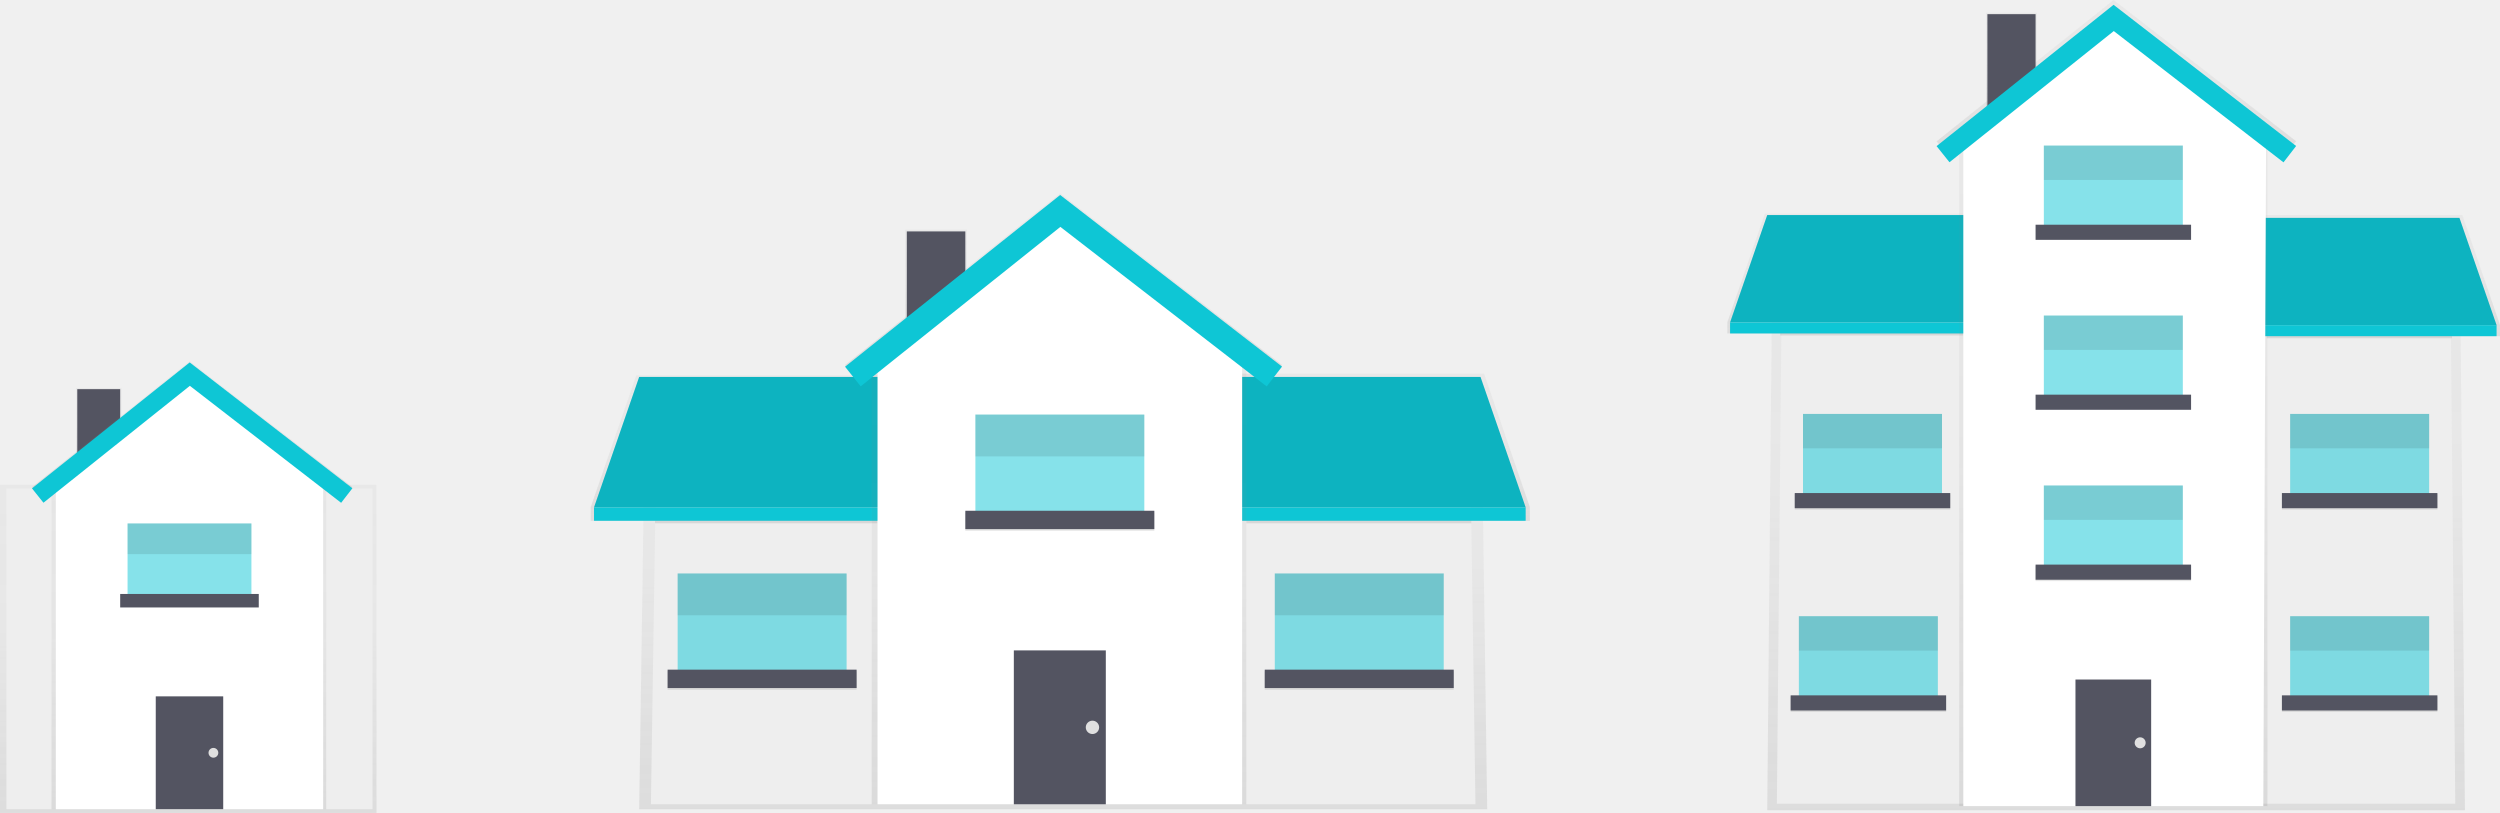
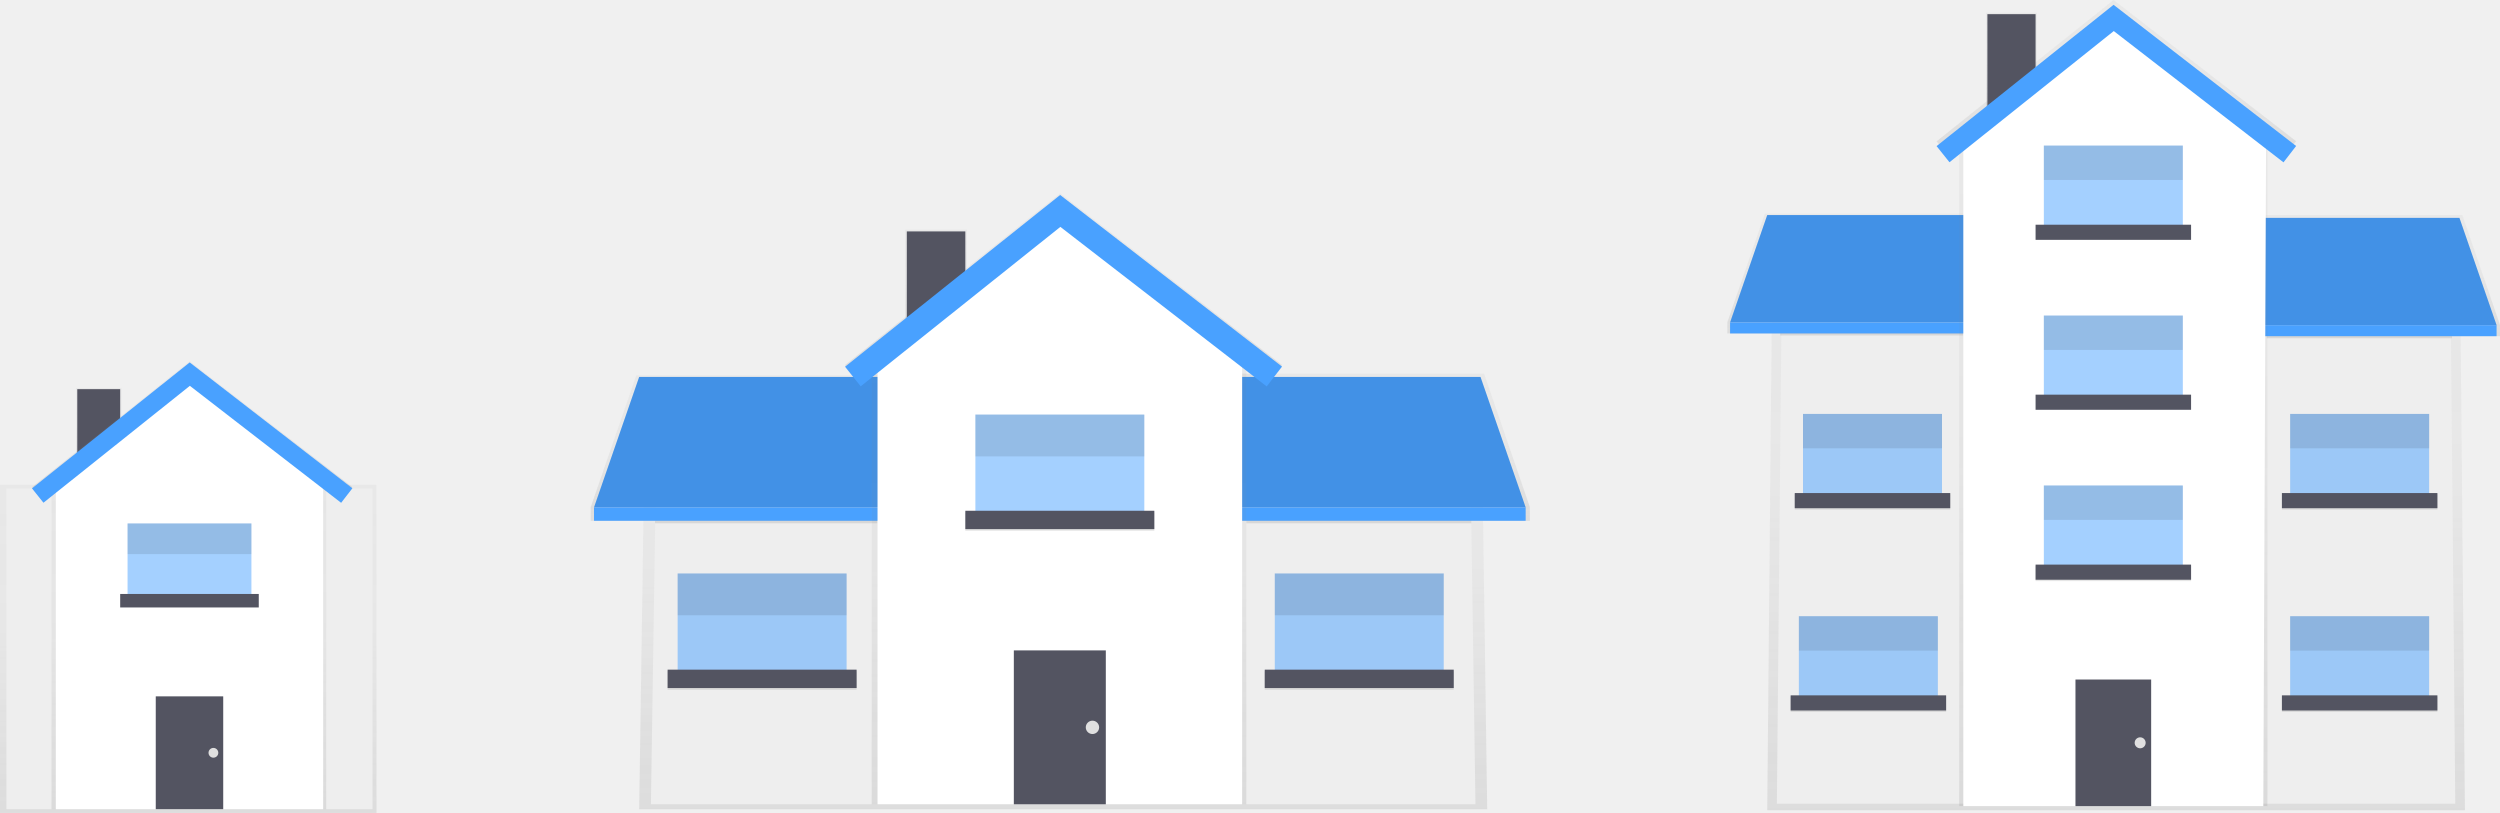
<svg xmlns="http://www.w3.org/2000/svg" xmlns:xlink="http://www.w3.org/1999/xlink" id="b54d9f7d-7ab4-45bd-9752-a171600aa4db" data-name="Layer 1" width="868.66" height="282.45" viewBox="0 0 868.66 282.45">
  <defs>
    <linearGradient id="3e3b4f84-8398-4e97-bfa9-93b2936006f5" x1="369.42" y1="281.2" x2="369.42" y2="129.23" gradientUnits="userSpaceOnUse">
      <stop offset="0" stop-color="gray" stop-opacity="0.25" />
      <stop offset="0.54" stop-color="gray" stop-opacity="0.12" />
      <stop offset="1" stop-color="gray" stop-opacity="0.1" />
    </linearGradient>
    <linearGradient id="eba4e103-e776-48b6-9f55-897b2c643a10" x1="325.25" y1="122.25" x2="325.25" y2="79.83" xlink:href="#3e3b4f84-8398-4e97-bfa9-93b2936006f5" />
    <linearGradient id="73968a21-755d-4562-8ffb-fae58a7b600b" x1="260.16" y1="180.95" x2="260.16" y2="130.39" xlink:href="#3e3b4f84-8398-4e97-bfa9-93b2936006f5" />
    <linearGradient id="14122a6c-7f6c-4dde-aa69-0bfcca24829a" x1="476.5" y1="180.95" x2="476.5" y2="129.81" xlink:href="#3e3b4f84-8398-4e97-bfa9-93b2936006f5" />
    <linearGradient id="8f9daf16-6dc3-4ab7-ad04-022195c1fcf8" x1="369.54" y1="133.69" x2="369.54" y2="67.17" xlink:href="#3e3b4f84-8398-4e97-bfa9-93b2936006f5" />
    <linearGradient id="43b0b26d-914f-491d-a041-92999dbbe527" x1="367.97" y1="279.46" x2="367.97" y2="118.77" xlink:href="#3e3b4f84-8398-4e97-bfa9-93b2936006f5" />
    <linearGradient id="ca618a97-ecd5-4224-86a7-e65b179fc7aa" x1="65.41" y1="282.45" x2="65.41" y2="168.46" xlink:href="#3e3b4f84-8398-4e97-bfa9-93b2936006f5" />
    <linearGradient id="d4a136ba-2c16-48ed-b5ab-c1493b7a7acb" x1="34.3" y1="165.9" x2="34.3" y2="134.79" xlink:href="#3e3b4f84-8398-4e97-bfa9-93b2936006f5" />
    <linearGradient id="ef61be1e-18fe-4bcb-9275-2f988f2bf512" x1="65.62" y1="281.17" x2="65.62" y2="163.34" xlink:href="#3e3b4f84-8398-4e97-bfa9-93b2936006f5" />
    <linearGradient id="1512db09-687e-46a3-b6f1-2462e94a71e8" x1="66.78" y1="174.29" x2="66.78" y2="125.51" xlink:href="#3e3b4f84-8398-4e97-bfa9-93b2936006f5" />
    <linearGradient id="6e74d349-ece4-41ce-9852-57f84313790d" x1="735.26" y1="281.53" x2="735.26" y2="82.38" xlink:href="#3e3b4f84-8398-4e97-bfa9-93b2936006f5" />
    <linearGradient id="7cd06b92-268d-499d-ae65-d452a7b79361" x1="698.92" y1="39.35" x2="698.92" y2="4.44" xlink:href="#3e3b4f84-8398-4e97-bfa9-93b2936006f5" />
    <linearGradient id="77f52eac-aca1-4508-ae87-71aaae06d074" x1="645.37" y1="115.85" x2="645.37" y2="74.25" xlink:href="#3e3b4f84-8398-4e97-bfa9-93b2936006f5" />
    <linearGradient id="9b105c8a-2fbe-4f76-8808-d06d81c11f8b" x1="823.36" y1="116.81" x2="823.36" y2="74.73" xlink:href="#3e3b4f84-8398-4e97-bfa9-93b2936006f5" />
    <linearGradient id="fcf7c80f-694e-4f22-8819-23d4fd4e8e1d" x1="735.36" y1="54.73" x2="735.36" y2="0" xlink:href="#3e3b4f84-8398-4e97-bfa9-93b2936006f5" />
    <linearGradient id="2b4a4a05-21c6-45b7-b09c-f2c76655e0f6" x1="734.3" y1="280.1" x2="734.3" y2="46.52" xlink:href="#3e3b4f84-8398-4e97-bfa9-93b2936006f5" />
  </defs>
  <g opacity="0.7">
    <polygon points="516.75 281.2 222.09 281.2 224.13 143.18 308.4 129.23 427.54 129.23 514.71 139.11 516.75 281.2" fill="url(#3e3b4f84-8398-4e97-bfa9-93b2936006f5)" />
  </g>
  <polygon points="512.67 279.46 226.17 279.46 228.21 144.92 308.67 130.97 428.99 130.97 510.63 140.85 512.67 279.46" fill="#eee" />
  <g opacity="0.7">
    <rect x="314.5" y="79.83" width="21.5" height="42.43" fill="url(#eba4e103-e776-48b6-9f55-897b2c643a10)" />
  </g>
  <g opacity="0.7">
    <polygon points="314.49 176.25 314.49 130.39 221.1 130.39 205.24 176.25 205.24 180.95 315.08 180.95 315.08 176.25 314.49 176.25" fill="url(#73968a21-755d-4562-8ffb-fae58a7b600b)" />
  </g>
-   <polygon points="314.5 176.3 206.4 176.3 222.09 130.97 314.5 130.97 314.5 176.3" fill="#0ec6d5" />
+   <polygon points="314.5 176.3 206.4 176.3 222.09 130.97 314.5 130.97 314.5 176.3" fill="#49a1ff" />
  <polygon points="314.5 176.3 206.4 176.3 222.09 130.97 314.5 130.97 314.5 176.3" opacity="0.1" />
-   <rect x="206.4" y="176.3" width="108.68" height="4.65" fill="#0ec6d5" />
+   <rect x="206.4" y="176.3" width="108.68" height="4.65" fill="#49a1ff" />
  <g opacity="0.7">
    <polygon points="515.66 129.81 422.02 129.81 422.02 176.19 421.43 176.19 421.43 180.95 531.57 180.95 531.57 176.19 515.66 129.81" fill="url(#14122a6c-7f6c-4dde-aa69-0bfcca24829a)" />
  </g>
-   <polygon points="422.01 176.3 530.11 176.3 514.42 130.97 422.01 130.97 422.01 176.3" fill="#0ec6d5" />
+   <polygon points="422.01 176.3 530.11 176.3 514.42 130.97 422.01 130.97 422.01 176.3" fill="#49a1ff" />
  <polygon points="422.01 176.3 530.11 176.3 514.42 130.97 422.01 130.97 422.01 176.3" opacity="0.1" />
-   <rect x="587.1" y="485.08" width="108.68" height="4.65" transform="translate(1117.21 666.03) rotate(-180)" fill="#0ec6d5" />
-   <rect x="235.46" y="199.26" width="58.7" height="36.61" fill="#0ec6d5" opacity="0.5" />
+   <rect x="587.1" y="485.08" width="108.68" height="4.65" transform="translate(1117.21 666.03) rotate(-180)" fill="#49a1ff" />
+   <rect x="235.46" y="199.26" width="58.7" height="36.61" fill="#49a1ff" opacity="0.5" />
  <rect x="231.97" y="233.26" width="65.67" height="6.39" opacity="0.1" />
  <rect x="231.97" y="232.68" width="65.67" height="6.39" fill="#535461" />
  <g opacity="0.1">
    <rect x="235.46" y="199.26" width="58.7" height="14.53" />
  </g>
-   <rect x="442.94" y="199.26" width="58.7" height="36.61" fill="#0ec6d5" opacity="0.5" />
+   <rect x="442.94" y="199.26" width="58.7" height="36.61" fill="#49a1ff" opacity="0.5" />
  <rect x="439.45" y="233.26" width="65.67" height="6.39" opacity="0.1" />
  <rect x="439.45" y="232.68" width="65.67" height="6.39" fill="#535461" />
  <g opacity="0.1">
    <rect x="442.94" y="199.26" width="58.7" height="14.53" />
  </g>
  <g opacity="0.7">
    <polygon points="440.13 133.69 368.44 78.25 299.06 133.65 293.62 126.84 368.36 67.17 445.46 126.8 440.13 133.69" fill="url(#8f9daf16-6dc3-4ab7-ad04-022195c1fcf8)" />
  </g>
  <rect x="227.61" y="180.95" width="77.3" height="0.87" opacity="0.1" />
  <rect x="433.06" y="180.95" width="78.17" height="0.87" opacity="0.1" />
  <rect x="315.08" y="80.41" width="20.34" height="41.84" fill="#535461" />
  <g opacity="0.7">
    <polygon points="433.06 279.46 302.88 279.46 302.88 120.22 368.53 118.77 433.06 120.22 433.06 279.46" fill="url(#43b0b26d-914f-491d-a041-92999dbbe527)" />
  </g>
  <polygon points="431.6 279.46 304.91 279.46 304.91 120.22 368.26 75.18 431.6 120.22 431.6 279.46" fill="#fff" />
  <rect x="352.27" y="225.99" width="31.96" height="53.47" fill="#535461" />
  <rect x="335.42" y="178.05" width="65.67" height="6.39" opacity="0.1" />
-   <rect x="338.91" y="144.05" width="58.7" height="36.61" fill="#0ec6d5" opacity="0.5" />
+   <rect x="338.91" y="144.05" width="58.7" height="36.61" fill="#49a1ff" opacity="0.5" />
  <rect x="335.42" y="177.47" width="65.67" height="6.39" fill="#535461" />
  <g opacity="0.1">
    <rect x="338.91" y="144.05" width="58.7" height="14.53" />
  </g>
-   <polygon points="440.13 134.27 368.44 78.83 299.06 134.23 293.62 127.42 368.36 67.75 445.46 127.38 440.13 134.27" fill="#0ec6d5" />
+   <polygon points="440.13 134.27 368.44 78.83 299.06 134.23 293.62 127.42 368.36 67.75 445.46 127.38 440.13 134.27" fill="#49a1ff" />
  <circle cx="379.59" cy="252.73" r="2.32" fill="#e0e0e0" />
  <g opacity="0.7">
    <rect y="168.46" width="130.82" height="113.99" fill="url(#ca618a97-ecd5-4224-86a7-e65b179fc7aa)" />
  </g>
  <rect x="2.24" y="169.73" width="127.2" height="111.43" fill="#eee" />
  <g opacity="0.7">
    <rect x="26.42" y="134.79" width="15.77" height="31.11" fill="url(#d4a136ba-2c16-48ed-b5ab-c1493b7a7acb)" />
  </g>
  <rect x="26.85" y="135.22" width="14.91" height="30.68" fill="#535461" />
  <g opacity="0.7">
    <polygon points="113.35 281.17 17.9 281.17 17.9 164.41 66.04 163.34 113.35 164.41 113.35 281.17" fill="url(#ef61be1e-18fe-4bcb-9275-2f988f2bf512)" />
  </g>
  <polygon points="112.29 281.17 19.39 281.17 19.39 164.41 65.84 131.38 112.29 164.41 112.29 281.17" fill="#fff" />
  <rect x="54.12" y="241.96" width="23.44" height="39.2" fill="#535461" />
-   <rect x="44.32" y="181.88" width="43.04" height="26.85" fill="#0ec6d5" opacity="0.5" />
+   <rect x="44.32" y="181.88" width="43.04" height="26.85" fill="#49a1ff" opacity="0.5" />
  <rect x="41.76" y="206.38" width="48.15" height="4.69" fill="#535461" />
  <g opacity="0.1">
    <rect x="44.32" y="181.88" width="43.04" height="10.65" />
  </g>
  <g opacity="0.7">
    <polygon points="118.53 174.29 65.97 133.64 15.1 174.26 11.11 169.26 65.91 125.51 122.44 169.23 118.53 174.29" fill="url(#1512db09-687e-46a3-b6f1-2462e94a71e8)" />
  </g>
-   <polygon points="118.53 174.71 65.97 134.06 15.1 174.68 11.11 169.69 65.91 125.93 122.44 169.66 118.53 174.71" fill="#0ec6d5" />
+   <polygon points="118.53 174.71 65.97 134.06 15.1 174.68 11.11 169.69 65.91 125.93 122.44 169.66 118.53 174.71" fill="#49a1ff" />
  <circle cx="74.15" cy="261.57" r="1.7" fill="#e0e0e0" />
  <g opacity="0.7">
    <polygon points="856.47 281.53 614.05 281.53 615.72 100.66 685.05 82.38 783.08 82.38 854.8 95.33 856.47 281.53" fill="url(#6e74d349-ece4-41ce-9852-57f84313790d)" />
  </g>
  <polygon points="853.12 279.25 617.4 279.25 619.08 102.94 685.28 84.67 784.27 84.67 851.44 97.61 853.12 279.25" fill="#eee" />
  <g opacity="0.7">
    <rect x="690.07" y="4.44" width="17.69" height="34.91" fill="url(#7cd06b92-268d-499d-ae65-d452a7b79361)" />
  </g>
  <g opacity="0.7">
    <polygon points="690.07 111.98 690.07 74.25 613.23 74.25 600.18 111.98 600.18 115.85 690.55 115.85 690.55 111.98 690.07 111.98" fill="url(#77f52eac-aca1-4508-ae87-71aaae06d074)" />
  </g>
-   <polygon points="690.07 112.03 601.14 112.03 614.05 74.73 690.07 74.73 690.07 112.03" fill="#0ec6d5" />
+   <polygon points="690.07 112.03 601.14 112.03 614.05 74.73 690.07 74.73 690.07 112.03" fill="#49a1ff" />
  <polygon points="690.07 112.03 601.14 112.03 614.05 74.73 690.07 74.73 690.07 112.03" opacity="0.1" />
-   <rect x="601.14" y="112.03" width="89.42" height="3.83" fill="#0ec6d5" />
+   <rect x="601.14" y="112.03" width="89.42" height="3.83" fill="#49a1ff" />
  <g opacity="0.7">
    <polygon points="855.58 74.73 778.54 74.73 778.54 112.89 778.05 112.89 778.05 116.81 868.66 116.81 868.66 112.89 855.58 74.73" fill="url(#9b105c8a-2fbe-4f76-8808-d06d81c11f8b)" />
  </g>
-   <polygon points="778.53 112.98 867.47 112.98 854.56 75.69 778.53 75.69 778.53 112.98" fill="#0ec6d5" />
+   <polygon points="778.53 112.98 867.47 112.98 854.56 75.69 778.53 75.69 778.53 112.98" fill="#49a1ff" />
  <polygon points="778.53 112.98 867.47 112.98 854.56 75.69 778.53 75.69 778.53 112.98" opacity="0.1" />
-   <rect x="943.72" y="421.76" width="89.42" height="3.83" transform="translate(1811.19 538.57) rotate(-180)" fill="#0ec6d5" />
-   <rect x="625.04" y="214.11" width="48.29" height="30.12" fill="#0ec6d5" opacity="0.5" />
+   <rect x="943.72" y="421.76" width="89.42" height="3.83" transform="translate(1811.19 538.57) rotate(-180)" fill="#49a1ff" />
+   <rect x="625.04" y="214.11" width="48.29" height="30.12" fill="#49a1ff" opacity="0.5" />
  <rect x="622.18" y="242.08" width="54.03" height="5.26" opacity="0.1" />
  <rect x="622.18" y="241.61" width="54.03" height="5.26" fill="#535461" />
  <g opacity="0.1">
    <rect x="625.04" y="214.11" width="48.29" height="11.95" />
  </g>
-   <rect x="795.75" y="214.11" width="48.29" height="30.12" fill="#0ec6d5" opacity="0.5" />
+   <rect x="795.75" y="214.11" width="48.29" height="30.12" fill="#49a1ff" opacity="0.5" />
  <rect x="792.88" y="242.08" width="54.03" height="5.26" opacity="0.1" />
  <rect x="792.88" y="241.61" width="54.03" height="5.26" fill="#535461" />
  <g opacity="0.1">
    <rect x="795.75" y="214.11" width="48.29" height="11.95" />
  </g>
-   <rect x="795.75" y="143.82" width="48.29" height="30.12" fill="#0ec6d5" opacity="0.5" />
+   <rect x="795.75" y="143.82" width="48.29" height="30.12" fill="#49a1ff" opacity="0.5" />
  <rect x="792.88" y="171.8" width="54.03" height="5.26" opacity="0.1" />
  <rect x="792.88" y="171.32" width="54.03" height="5.26" fill="#535461" />
  <g opacity="0.1">
    <rect x="795.75" y="143.82" width="48.29" height="11.95" />
  </g>
-   <rect x="626.48" y="143.82" width="48.29" height="30.12" fill="#0ec6d5" opacity="0.5" />
+   <rect x="626.48" y="143.82" width="48.29" height="30.12" fill="#49a1ff" opacity="0.5" />
  <rect x="623.61" y="171.8" width="54.03" height="5.26" opacity="0.1" />
  <rect x="623.61" y="171.32" width="54.03" height="5.26" fill="#535461" />
  <g opacity="0.1">
    <rect x="626.48" y="143.82" width="48.29" height="11.95" />
  </g>
  <g opacity="0.7">
    <polygon points="793.43 54.73 734.46 9.12 677.37 54.7 672.89 49.1 734.39 0 797.82 49.06 793.43 54.73" fill="url(#fcf7c80f-694e-4f22-8819-23d4fd4e8e1d)" />
  </g>
  <rect x="618.59" y="115.85" width="63.59" height="0.72" opacity="0.1" />
  <rect x="787.62" y="116.81" width="64.31" height="0.72" opacity="0.1" />
  <rect x="690.55" y="4.92" width="16.74" height="34.43" fill="#535461" />
  <g opacity="0.7">
    <polygon points="787.86 280.1 680.75 280.1 680.75 48.63 734.77 46.52 787.86 48.63 787.86 280.1" fill="url(#2b4a4a05-21c6-45b7-b09c-f2c76655e0f6)" />
  </g>
  <polygon points="786.42 280.1 682.18 280.1 682.18 47.71 734.3 8.51 787.38 49.15 786.42 280.1" fill="#fff" />
  <rect x="721.15" y="236.11" width="26.3" height="43.99" fill="#535461" />
  <rect x="707.29" y="196.66" width="54.03" height="5.26" opacity="0.1" />
-   <rect x="710.16" y="168.69" width="48.29" height="30.12" fill="#0ec6d5" opacity="0.5" />
+   <rect x="710.16" y="168.69" width="48.29" height="30.12" fill="#49a1ff" opacity="0.5" />
  <rect x="707.29" y="196.18" width="54.03" height="5.26" fill="#535461" />
  <g opacity="0.1">
    <rect x="710.16" y="168.69" width="48.29" height="11.95" />
  </g>
-   <rect x="710.16" y="109.64" width="48.29" height="30.12" fill="#0ec6d5" opacity="0.5" />
+   <rect x="710.16" y="109.64" width="48.29" height="30.12" fill="#49a1ff" opacity="0.5" />
  <rect x="707.29" y="137.13" width="54.03" height="5.26" fill="#535461" />
  <g opacity="0.1">
    <rect x="710.16" y="109.64" width="48.29" height="11.95" />
  </g>
-   <rect x="710.16" y="50.58" width="48.29" height="30.12" fill="#0ec6d5" opacity="0.5" />
+   <rect x="710.16" y="50.58" width="48.29" height="30.12" fill="#49a1ff" opacity="0.5" />
  <rect x="707.29" y="78.08" width="54.03" height="5.26" fill="#535461" />
  <g opacity="0.1">
    <rect x="710.16" y="50.58" width="48.29" height="11.95" />
  </g>
-   <polygon points="793.43 56.41 734.46 10.79 677.37 56.37 672.89 50.77 734.39 1.67 797.82 50.73 793.43 56.41" fill="#0ec6d5" />
+   <polygon points="793.43 56.41 734.46 10.79 677.37 56.37 672.89 50.77 734.39 1.67 797.82 50.73 793.43 56.41" fill="#49a1ff" />
  <circle cx="743.63" cy="258.1" r="1.91" fill="#e0e0e0" />
</svg>
